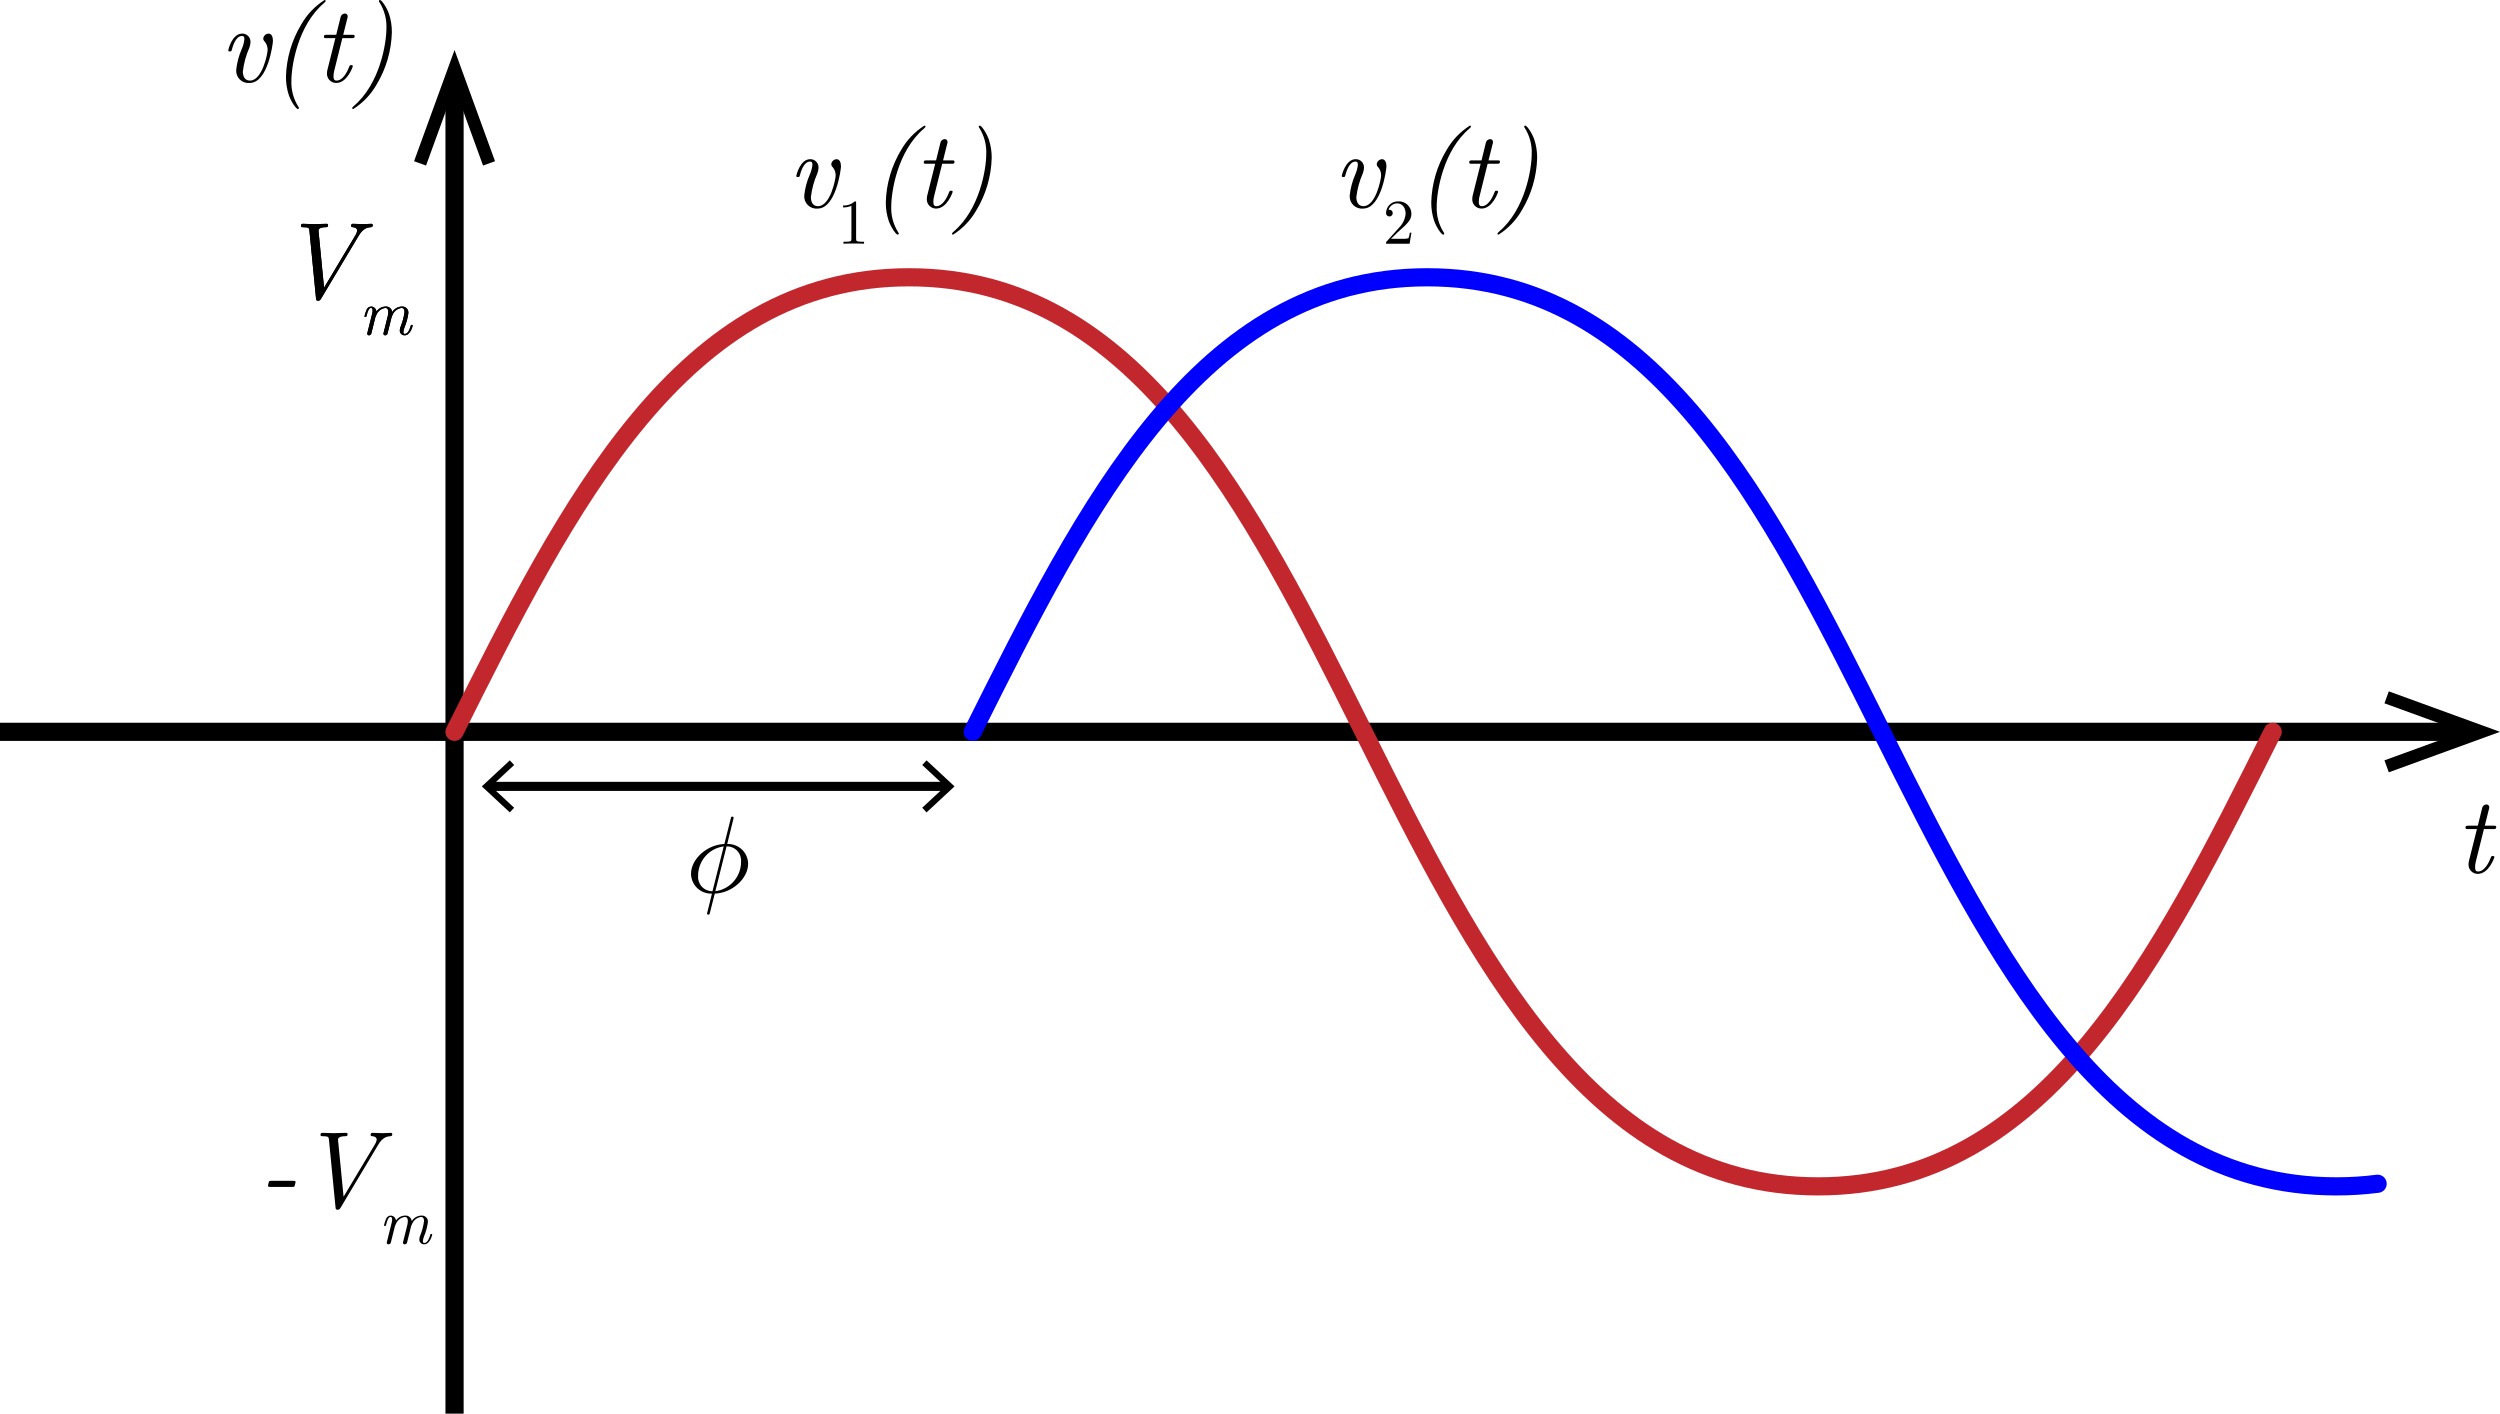
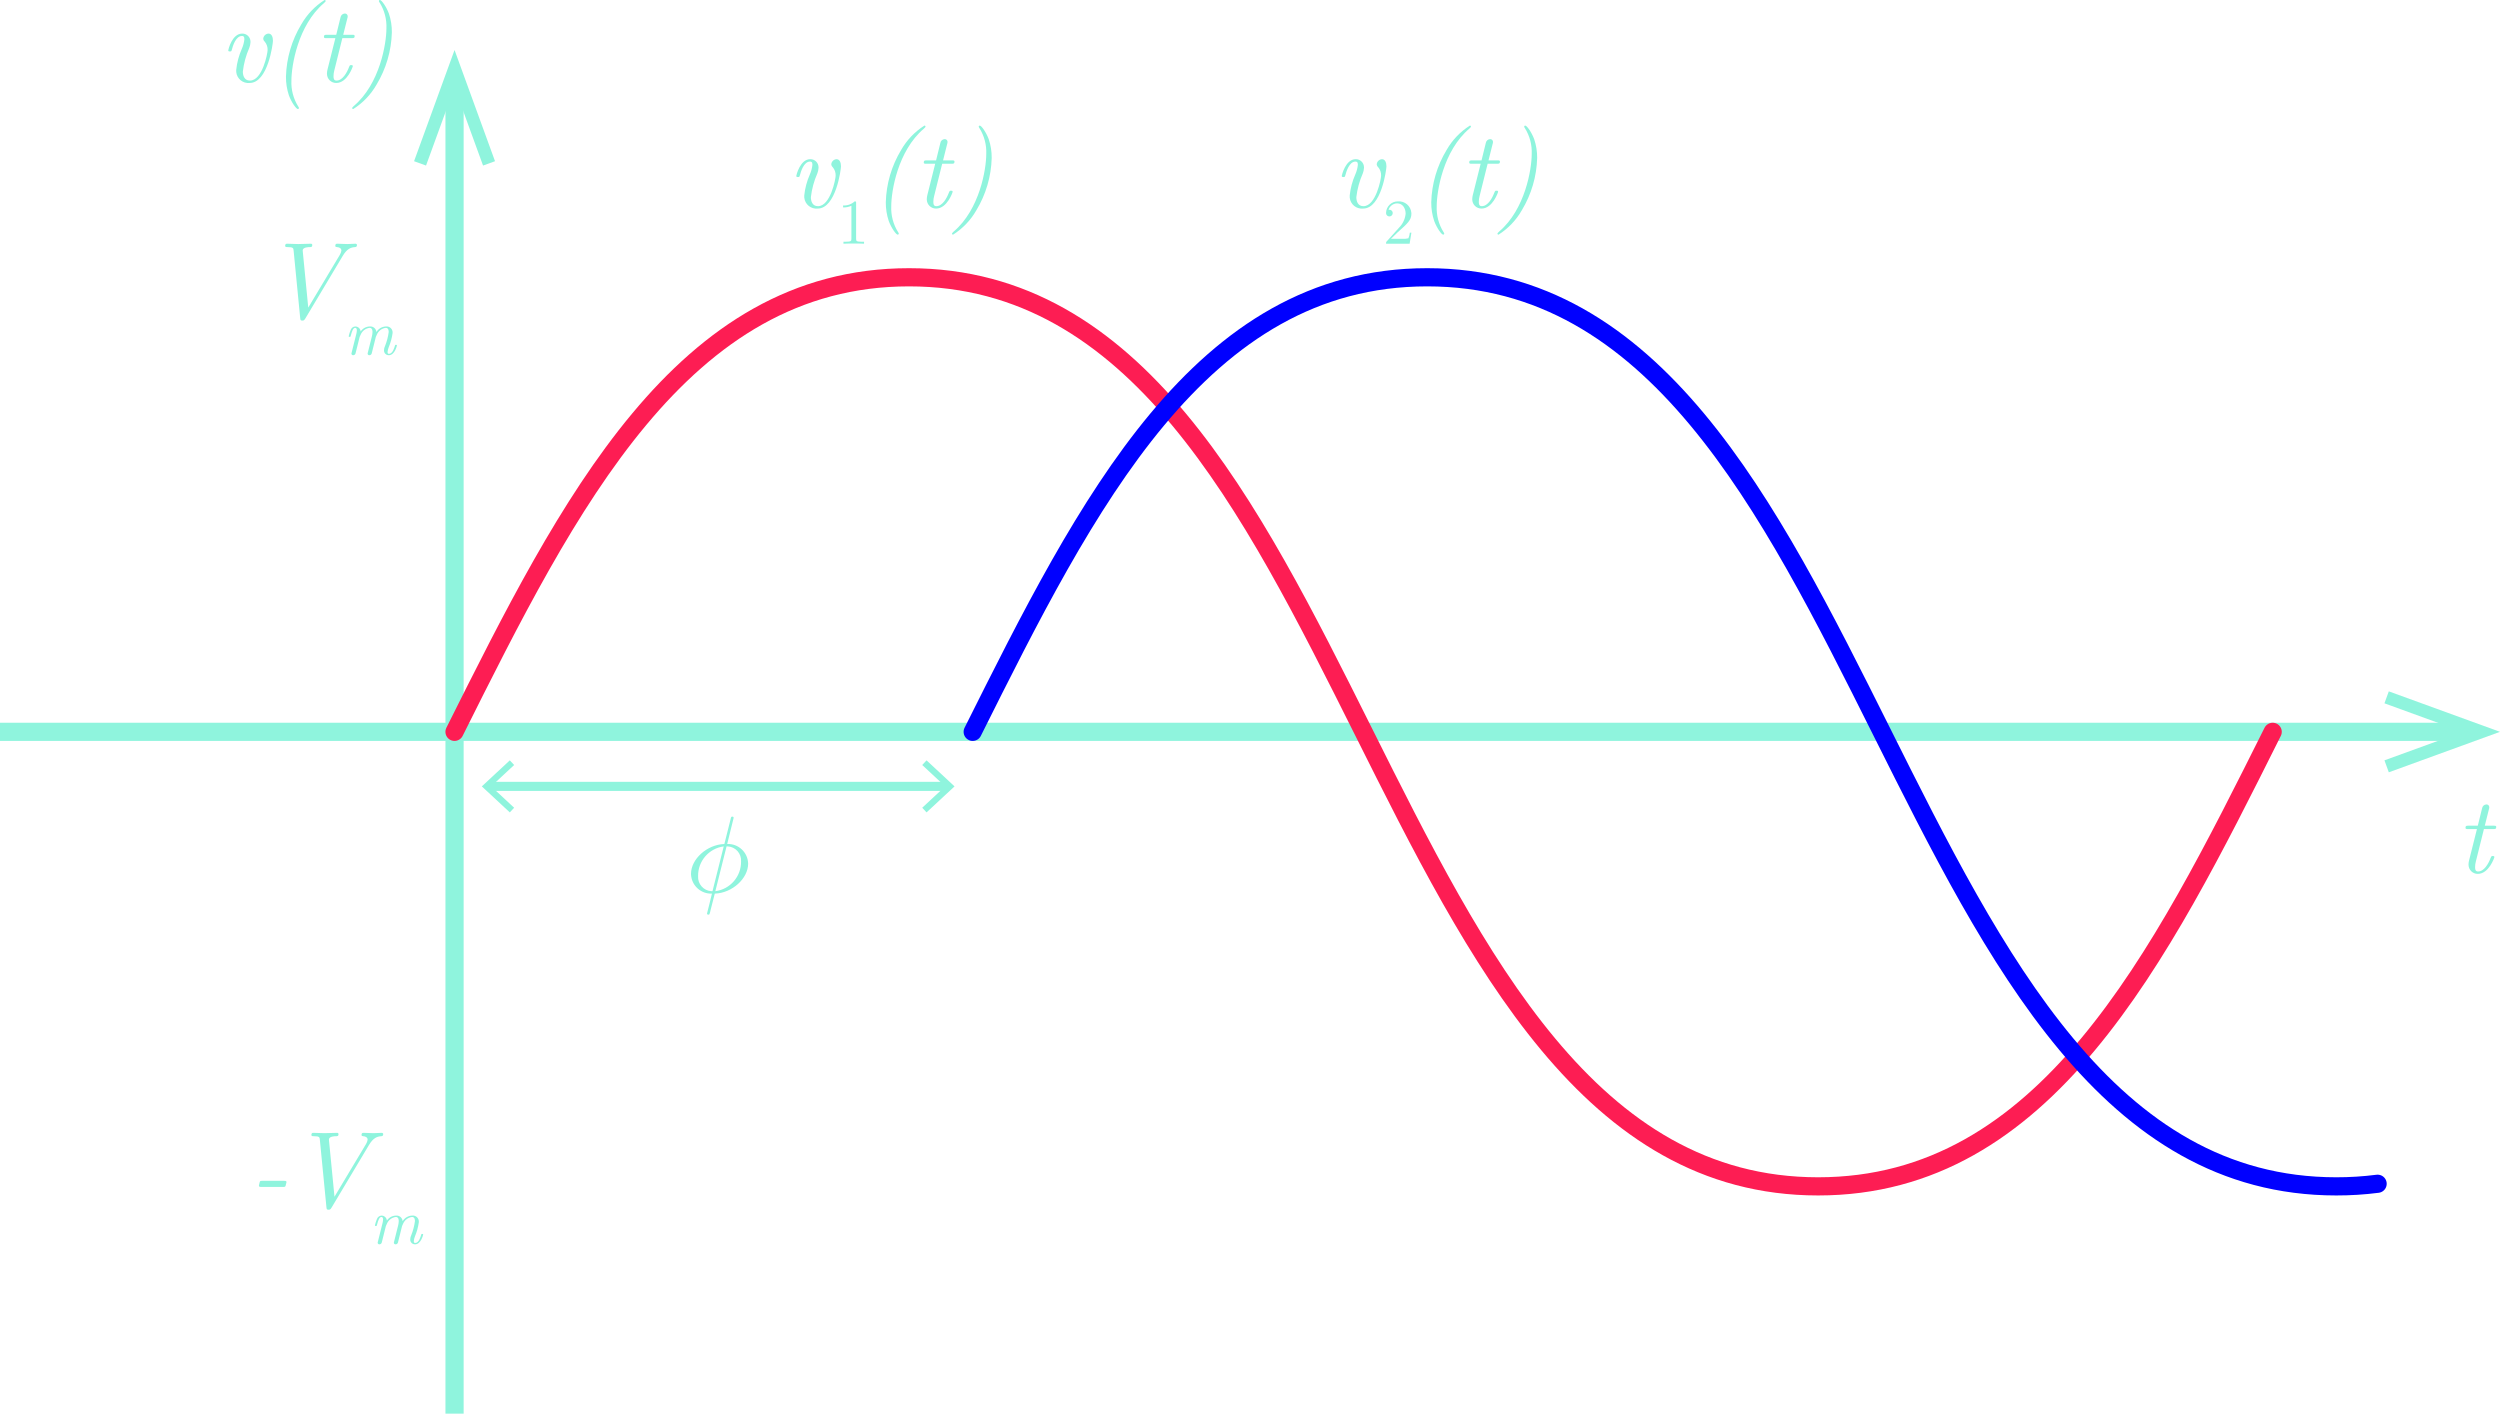
- <svg xmlns="http://www.w3.org/2000/svg" id="Layer_1" data-name="Layer 1" viewBox="0 0 275 155.501">
-   <defs>
-     <style>
-       .cls-1, .cls-2, .cls-3, .cls-4 {
-         fill: none;
-       }
- 
-       .cls-1, .cls-4 {
-         stroke: #000;
-         stroke-miterlimit: 10;
-       }
- 
-       .cls-1, .cls-2, .cls-3 {
-         stroke-width: 2px;
-       }
- 
-       .cls-2 {
-         stroke: #c1272d;
-       }
- 
-       .cls-2, .cls-3 {
-         stroke-linecap: round;
-         stroke-linejoin: round;
-       }
- 
-       .cls-3 {
-         stroke: blue;
-       }
-     </style>
-   </defs>
+ <svg xmlns="http://www.w3.org/2000/svg" version="1.1" id="Layer_1" x="0px" y="0px" viewBox="0 0 275 155.501" style="enable-background:new 0 0 275 155.501;" xml:space="preserve">
+   <style type="text/css">
+ 	.st0{fill:none;stroke:#8FF4DD;stroke-width:2;stroke-miterlimit:10;}
+ 	.st1{fill:#8FF4DD;}
+ 	.st2{fill:none;stroke:#FD1D53;stroke-width:2;stroke-linecap:round;stroke-linejoin:round;}
+ 	.st3{fill:none;stroke:#0000FF;stroke-width:2;stroke-linecap:round;stroke-linejoin:round;}
+ 	.st4{fill:none;stroke:#8FF4DD;stroke-miterlimit:10;}
+ </style>
  <g>
-     <path d="M40.779,44.491c-.444.036-.864.168-1.343.972l-4.114,6.884c-.132.216-.192.228-.336.228-.192,0-.204-.06-.228-.288l-.72-7.388c-.024-.3-.048-.408-.647-.408-.168,0-.288,0-.288-.144,0-.228.156-.228.216-.228.396,0,.815.036,1.223.036.456,0,.936-.036,1.379-.036a.144.144,0,0,1,.168.144c0,.228-.132.228-.3.228-.12,0-.756.012-.756.372l.612,6.284L39.112,45.355a1.247,1.247,0,0,0,.18-.48c0-.288-.288-.372-.48-.384-.096-.012-.192-.012-.192-.144,0-.228.144-.228.216-.228.348,0,.744.036,1.104.036.3,0,.624-.036.912-.036a.161.161,0,0,1,.156.132C41.007,44.479,40.875,44.479,40.779,44.491Z" transform="translate(0 -19.49902)" />
-     <path d="M44.509,56.384a.521.521,0,0,1-.531-.559,1.052,1.052,0,0,1,.112-.447,6.363,6.363,0,0,0,.405-1.544c0-.104,0-.461-.322-.461a1.232,1.232,0,0,0-.985.755,1.548,1.548,0,0,0-.174.503c-.035.154-.077.3-.112.454l-.28,1.118a.271.271,0,0,1-.251.182.183.183,0,0,1-.196-.182.344.344,0,0,1,.021-.098l.454-1.817a2.158,2.158,0,0,0,.063-.455c0-.104,0-.461-.321-.461a1.231,1.231,0,0,0-.985.755,1.533,1.533,0,0,0-.175.503c-.035.154-.077.3-.112.454l-.28,1.118a.271.271,0,0,1-.251.182.183.183,0,0,1-.196-.182.362.362,0,0,1,.021-.098l.524-2.097a1.57,1.57,0,0,0,.049-.356c0-.077,0-.279-.182-.279-.217,0-.35.342-.475.832-.035.154-.042.161-.133.161-.035,0-.105,0-.105-.07a3.93,3.93,0,0,1,.224-.706.564.564,0,0,1,.503-.37.592.592,0,0,1,.587.552,1.245,1.245,0,0,1,.999-.552.668.668,0,0,1,.734.615,1.285,1.285,0,0,1,1.048-.615.664.664,0,0,1,.734.727,6.072,6.072,0,0,1-.426,1.559,1.736,1.736,0,0,0-.126.524c0,.098.007.203.154.203.405,0,.594-.685.65-.874.028-.104.028-.119.119-.119.049,0,.105,0,.105.07C45.397,55.343,45.159,56.384,44.509,56.384Z" transform="translate(0 -19.49902)" />
+     <polyline class="st0" points="50,9.457 50,80.501 50,155.501  " />
+     <polygon class="st1" points="45.547,17.733 46.864,18.211 50,9.594 53.136,18.211 54.452,17.733 50,5.501  " />
  </g>
  <g>
-     <polyline class="cls-1" points="50 9.457 50 80.501 50 155.501" />
-     <polygon points="45.547 17.733 46.864 18.211 50 9.594 53.136 18.211 54.452 17.733 50 5.501 45.547 17.733" />
+     <line class="st0" x1="0" y1="80.501" x2="271.044" y2="80.501" />
+     <polygon class="st1" points="262.768,84.954 262.29,83.637 270.907,80.501 262.29,77.365 262.768,76.049 275,80.501     " />
+   </g>
+   <path class="st2" d="M49.996,80.501c12.5-25,24.999-50,49.998-50c49.999,0,49.999,100,99.999,100  c25.001,0,37.501-25,50.002-50" />
+   <g>
+     <path class="st1" d="M27.459,9.127c-0.738,0.075-1.397-0.462-1.472-1.2   c-0.008-0.079-0.009-0.159-0.003-0.239c0.082-0.795,0.288-1.572,0.611-2.303   c0.153-0.342,0.25-0.707,0.288-1.08c0-0.312-0.132-0.348-0.264-0.348   c-0.696,0-1.02,1.139-1.116,1.511c-0.048,0.167-0.06,0.192-0.216,0.192c-0.06,0-0.18,0-0.18-0.12   c0-0.072,0.419-1.847,1.535-1.847c0.496-0.009,0.905,0.387,0.914,0.883   c0.001,0.03-0,0.059-0.003,0.089c-0.011,0.206-0.056,0.408-0.132,0.6   c-0.365,0.827-0.603,1.705-0.708,2.603c0,0.396,0.132,0.996,0.78,0.996   c1.379,0,1.943-3.01,1.943-3.346c0.017-0.346-0.099-0.685-0.324-0.948   c-0.094-0.082-0.15-0.199-0.156-0.324c0.031-0.3,0.275-0.533,0.576-0.552   c0.348,0,0.492,0.372,0.492,0.792C30.025,4.797,29.473,9.127,27.459,9.127z" />
+     <path class="st1" d="M32.763,11.994c-0.168,0-0.684-0.696-0.983-1.5c-0.221-0.665-0.331-1.362-0.324-2.062   c0.055-2.033,0.638-4.017,1.691-5.757c0.621-1.086,1.498-2.004,2.555-2.675   c0.059-0.007,0.113,0.035,0.12,0.094c0.001,0.009,0.001,0.018-0,0.026   c0,0.036-0.012,0.048-0.18,0.216c-2.878,2.447-3.586,6.896-3.586,8.527   c-0.045,1.001,0.214,1.992,0.744,2.842c0.042,0.048,0.07,0.106,0.083,0.168   c0.004,0.063-0.044,0.116-0.106,0.12C32.772,11.994,32.767,11.994,32.763,11.994z" />
+     <path class="st1" d="M36.987,9.127c-0.559,0.006-1.016-0.442-1.022-1.001   c-0-0.026,0-0.052,0.002-0.078c0.005-0.138,0.025-0.275,0.06-0.408l0.863-3.442h-0.959   c-0.192,0-0.3,0-0.3-0.144c0-0.228,0.132-0.228,0.336-0.228h1.02l0.468-1.907   c0.033-0.237,0.229-0.418,0.468-0.432c0.165-0.013,0.31,0.111,0.323,0.276   c0.001,0.012,0.001,0.024,0.001,0.035c-0.001,0.086-0.017,0.171-0.048,0.252l-0.444,1.775h0.959   c0.192,0,0.3,0,0.3,0.144c0,0.228-0.132,0.228-0.336,0.228H37.658l-0.887,3.562   c-0.055,0.199-0.083,0.405-0.084,0.612c0,0.192,0,0.492,0.324,0.492c0.684,0,1.163-0.899,1.379-1.475   c0.096-0.216,0.096-0.228,0.24-0.228c0.084,0,0.18,0,0.18,0.12   C38.81,7.34,38.198,9.127,36.987,9.127z" />
+     <path class="st1" d="M41.415,9.319c-0.621,1.086-1.498,2.004-2.555,2.675   c-0.059,0.007-0.113-0.035-0.12-0.094c-0.001-0.009-0.001-0.018,0-0.026   c0-0.036,0.012-0.048,0.18-0.216c2.878-2.447,3.586-6.896,3.586-8.527   c0.045-1.001-0.214-1.992-0.744-2.842c-0.042-0.048-0.071-0.106-0.084-0.168   c-0.004-0.062,0.044-0.116,0.106-0.12c0.005-0,0.009-0,0.014,0c0.167,0,0.684,0.696,0.983,1.499   c0.221,0.665,0.33,1.362,0.324,2.063C43.05,5.595,42.467,7.579,41.415,9.319z" />
+   </g>
+   <path class="st1" d="M272.559,96.127c-0.559,0.006-1.016-0.443-1.022-1.002  c-0-0.026,0-0.052,0.002-0.077c0.005-0.138,0.025-0.275,0.061-0.408l0.863-3.442h-0.959  c-0.192,0-0.301,0-0.301-0.144c0-0.228,0.133-0.228,0.336-0.228h1.02l0.469-1.907  c0.032-0.237,0.228-0.418,0.467-0.432c0.166-0.013,0.31,0.11,0.324,0.276  c0.001,0.012,0.001,0.024,0.001,0.036c-0.001,0.086-0.017,0.171-0.048,0.252l-0.444,1.775h0.96  c0.192,0,0.3,0,0.3,0.144c0,0.228-0.132,0.228-0.336,0.228h-1.02l-0.887,3.562  c-0.055,0.199-0.083,0.405-0.084,0.612c0,0.192,0,0.492,0.323,0.492c0.684,0,1.163-0.899,1.38-1.475  c0.096-0.216,0.096-0.228,0.239-0.228c0.084,0,0.18,0,0.18,0.12  C274.382,94.34,273.771,96.127,272.559,96.127z" />
+   <g>
+     <path class="st1" d="M31.095,130.562H28.792c-0.216,0-0.312,0-0.312-0.156c0.018-0.122,0.046-0.242,0.084-0.359   c0.048-0.156,0.072-0.156,0.312-0.156h2.339c0.192,0,0.3,0,0.3,0.144   c-0.024,0.13-0.056,0.258-0.096,0.384C31.382,130.562,31.323,130.562,31.095,130.562z" />
+     <path class="st1" d="M41.927,124.984c-0.444,0.036-0.864,0.168-1.343,0.972l-4.114,6.884   c-0.132,0.216-0.192,0.228-0.336,0.228c-0.192,0-0.204-0.06-0.228-0.288l-0.72-7.388   c-0.024-0.3-0.048-0.408-0.647-0.408c-0.168,0-0.288,0-0.288-0.144c0-0.228,0.156-0.228,0.216-0.228   c0.396,0,0.815,0.036,1.223,0.036c0.456,0,0.936-0.036,1.379-0.036   c0.078-0.013,0.153,0.039,0.166,0.118c0.001,0.009,0.002,0.017,0.002,0.026   c0,0.228-0.132,0.228-0.3,0.228c-0.12,0-0.756,0.012-0.756,0.372l0.612,6.284l3.466-5.792   c0.093-0.146,0.154-0.309,0.18-0.48c0-0.288-0.288-0.372-0.48-0.384   c-0.096-0.012-0.192-0.012-0.192-0.144c0-0.228,0.144-0.228,0.216-0.228c0.348,0,0.744,0.036,1.104,0.036   c0.3,0,0.624-0.036,0.912-0.036c0.077,0.001,0.142,0.056,0.156,0.132   C42.155,124.973,42.023,124.973,41.927,124.984z" />
+     <path class="st1" d="M45.657,136.877c-0.287,0.006-0.526-0.221-0.532-0.509   c-0-0.017,0-0.033,0.001-0.05c0.004-0.156,0.042-0.308,0.112-0.447   c0.199-0.496,0.336-1.015,0.405-1.544c0-0.105,0-0.461-0.322-0.461   c-0.44,0.056-0.817,0.344-0.985,0.755c-0.087,0.156-0.146,0.326-0.174,0.503   c-0.035,0.154-0.077,0.3-0.112,0.454l-0.28,1.118c-0.038,0.107-0.138,0.18-0.251,0.182   c-0.101,0.007-0.188-0.069-0.195-0.17c-0-0.004-0-0.008-0-0.011   c0.002-0.033,0.009-0.066,0.021-0.098l0.454-1.817c0.037-0.149,0.058-0.301,0.063-0.455   c0-0.105,0-0.461-0.321-0.461c-0.441,0.056-0.817,0.344-0.985,0.755   c-0.087,0.156-0.146,0.326-0.175,0.503c-0.035,0.154-0.077,0.3-0.112,0.454l-0.28,1.118   c-0.038,0.107-0.138,0.18-0.251,0.182c-0.101,0.007-0.188-0.069-0.195-0.17   c-0-0.004-0-0.008-0-0.011c0.002-0.033,0.01-0.066,0.021-0.098l0.524-2.097   c0.03-0.117,0.046-0.236,0.049-0.356c0-0.077,0-0.279-0.182-0.279c-0.217,0-0.35,0.342-0.475,0.832   c-0.035,0.154-0.042,0.161-0.133,0.161c-0.035,0-0.105,0-0.105-0.07   c0.052-0.242,0.127-0.478,0.224-0.706c0.078-0.213,0.276-0.359,0.503-0.37   c0.31,0.002,0.567,0.243,0.587,0.552c0.224-0.335,0.596-0.541,0.999-0.552   c0.367-0.038,0.695,0.229,0.732,0.596c0.001,0.006,0.001,0.012,0.002,0.018   c0.224-0.368,0.618-0.598,1.048-0.615c0.364-0.04,0.693,0.222,0.733,0.587   c0.005,0.046,0.005,0.093,0.001,0.14c-0.072,0.536-0.215,1.06-0.426,1.559   c-0.069,0.167-0.112,0.344-0.126,0.524c0,0.098,0.007,0.203,0.154,0.203   c0.405,0,0.594-0.685,0.65-0.874c0.028-0.104,0.028-0.119,0.119-0.119c0.049,0,0.105,0,0.105,0.07   C46.545,135.836,46.307,136.877,45.657,136.877z" />
  </g>
  <g>
-     <line class="cls-1" y1="80.501" x2="271.044" y2="80.501" />
-     <polygon points="262.768 84.954 262.29 83.637 270.907 80.501 262.29 77.365 262.768 76.049 275 80.501 262.768 84.954" />
+     <path class="st1" d="M89.943,22.943c-0.738,0.075-1.397-0.462-1.472-1.2   c-0.008-0.079-0.009-0.159-0.003-0.239c0.082-0.795,0.288-1.572,0.611-2.303   c0.153-0.342,0.25-0.707,0.288-1.08c0-0.312-0.132-0.348-0.264-0.348   c-0.696,0-1.02,1.139-1.116,1.511c-0.048,0.167-0.06,0.192-0.216,0.192   c-0.06,0-0.18,0-0.18-0.12c0-0.072,0.419-1.847,1.535-1.847   c0.496-0.009,0.905,0.387,0.914,0.883c0.001,0.03-0,0.059-0.003,0.089   c-0.011,0.206-0.056,0.408-0.132,0.6c-0.365,0.827-0.603,1.705-0.708,2.603   c0,0.396,0.132,0.996,0.78,0.996c1.379,0,1.943-3.01,1.943-3.346   c0.017-0.346-0.099-0.685-0.324-0.948c-0.094-0.082-0.15-0.199-0.156-0.324   c0.031-0.3,0.275-0.533,0.576-0.552c0.348,0,0.492,0.372,0.492,0.791   C92.509,18.614,91.958,22.943,89.943,22.943z" />
+     <path class="st1" d="M93.913,26.787c-0.279,0-0.887,0-1.132,0.021v-0.217h0.224   c0.629,0,0.65-0.083,0.65-0.335v-3.62c-0.288,0.129-0.601,0.191-0.916,0.182v-0.217   c0.467,0.029,0.926-0.132,1.272-0.447c0.161,0,0.161,0.014,0.161,0.182v3.92   c0,0.259,0.021,0.335,0.65,0.335h0.224v0.217C94.8,26.787,94.192,26.787,93.913,26.787z" />
+     <path class="st1" d="M98.745,25.81c-0.168,0-0.684-0.696-0.983-1.5c-0.221-0.665-0.331-1.362-0.324-2.062   c0.055-2.033,0.638-4.017,1.691-5.757c0.621-1.086,1.498-2.004,2.555-2.675   c0.059-0.007,0.113,0.035,0.12,0.094c0.001,0.009,0.001,0.018-0,0.026   c0,0.036-0.012,0.048-0.18,0.216c-2.878,2.447-3.586,6.896-3.586,8.527   c-0.045,1.001,0.214,1.992,0.744,2.842c0.042,0.048,0.07,0.106,0.084,0.168   c0.004,0.063-0.044,0.116-0.106,0.12C98.754,25.81,98.75,25.81,98.745,25.81z" />
+     <path class="st1" d="M102.969,22.943c-0.559,0.006-1.016-0.442-1.022-1.001   c-0-0.026,0-0.052,0.002-0.078c0.005-0.138,0.025-0.275,0.06-0.408l0.863-3.442h-0.959   c-0.192,0-0.3,0-0.3-0.144c0-0.228,0.132-0.228,0.336-0.228h1.02l0.468-1.907   c0.033-0.237,0.229-0.418,0.468-0.432c0.165-0.013,0.31,0.111,0.323,0.276   c0.001,0.012,0.001,0.024,0.001,0.035c-0.001,0.086-0.017,0.171-0.048,0.252l-0.444,1.775h0.959   c0.192,0,0.3,0,0.3,0.144c0,0.228-0.132,0.228-0.336,0.228h-1.02l-0.887,3.562   c-0.055,0.199-0.083,0.405-0.084,0.612c0,0.192,0,0.492,0.324,0.492c0.684,0,1.163-0.899,1.379-1.475   c0.096-0.216,0.096-0.228,0.24-0.228c0.084,0,0.18,0,0.18,0.12   C104.792,21.156,104.181,22.943,102.969,22.943z" />
+     <path class="st1" d="M107.397,23.135c-0.621,1.086-1.498,2.004-2.555,2.675   c-0.059,0.007-0.113-0.035-0.12-0.094c-0.001-0.009-0.001-0.018,0-0.026   c0-0.036,0.012-0.048,0.18-0.216c2.878-2.447,3.586-6.896,3.586-8.527   c0.045-1.001-0.214-1.992-0.744-2.842c-0.042-0.048-0.071-0.106-0.084-0.168   c-0.004-0.062,0.044-0.116,0.106-0.12c0.005-0,0.009-0,0.014,0c0.167,0,0.684,0.696,0.983,1.499   c0.221,0.665,0.33,1.362,0.324,2.063C109.032,19.411,108.45,21.395,107.397,23.135z" />
  </g>
-   <path class="cls-2" d="M49.996,100c12.5-25,24.999-50,49.998-50,50,0,50,100,99.999,100,25.001,0,37.501-25,50.002-50" transform="translate(0 -19.49902)" />
+   <path class="st3" d="M106.996,80.501c12.5-25,24.999-50,49.998-50c50,0,50,100,99.999,100  c1.519,0.002,3.037-0.094,4.544-0.287" />
  <g>
-     <path d="M27.459,28.626a1.343,1.343,0,0,1-1.475-1.439,7.633,7.633,0,0,1,.611-2.303,3.535,3.535,0,0,0,.288-1.08c0-.312-.132-.348-.264-.348-.696,0-1.02,1.139-1.116,1.511-.048.167-.06.192-.216.192-.06,0-.18,0-.18-.12,0-.072.419-1.847,1.535-1.847a.898.898,0,0,1,.911.972,1.903,1.903,0,0,1-.132.6,9.044,9.044,0,0,0-.708,2.603c0,.396.132.996.78.996,1.379,0,1.943-3.01,1.943-3.346a1.355,1.355,0,0,0-.324-.948.462.462,0,0,1-.156-.324.616.616,0,0,1,.576-.552c.348,0,.492.372.492.792C30.025,24.296,29.473,28.626,27.459,28.626Z" transform="translate(0 -19.49902)" />
-     <path d="M32.763,31.493c-.168,0-.684-.696-.983-1.5a6.357,6.357,0,0,1-.324-2.062,11.737,11.737,0,0,1,1.691-5.757A7.687,7.687,0,0,1,35.701,19.499a.108.108,0,0,1,.12.12c0,.036-.012.048-.18.216-2.878,2.447-3.586,6.896-3.586,8.527a4.956,4.956,0,0,0,.744,2.842.374.374,0,0,1,.083.168A.113.113,0,0,1,32.763,31.493Z" transform="translate(0 -19.49902)" />
-     <path d="M36.987,28.626a1.011,1.011,0,0,1-1.02-1.079,1.844,1.844,0,0,1,.06-.408l.863-3.442h-.959c-.192,0-.3,0-.3-.144,0-.228.132-.228.336-.228h1.02l.468-1.907a.501.501,0,0,1,.468-.432.301.301,0,0,1,.324.312.73.73,0,0,1-.048.252l-.444,1.775h.959c.192,0,.3,0,.3.144,0,.228-.132.228-.336.228H37.658l-.887,3.562a2.348,2.348,0,0,0-.084.612c0,.192,0,.492.324.492.684,0,1.163-.899,1.379-1.475.096-.216.096-.228.24-.228.084,0,.18,0,.18.12C38.81,26.839,38.198,28.626,36.987,28.626Z" transform="translate(0 -19.49902)" />
-     <path d="M41.415,28.818a7.692,7.692,0,0,1-2.555,2.675.108.108,0,0,1-.12-.12c0-.036.012-.048.18-.216,2.878-2.447,3.586-6.896,3.586-8.527a4.96,4.96,0,0,0-.744-2.842.373.373,0,0,1-.084-.168.113.113,0,0,1,.12-.12c.167,0,.684.696.983,1.499a6.362,6.362,0,0,1,.324,2.063A11.743,11.743,0,0,1,41.415,28.818Z" transform="translate(0 -19.49902)" />
+     <line class="st4" x1="53.759" y1="86.501" x2="104.241" y2="86.501" />
+     <polygon class="st1" points="56.079,89.364 56.556,88.851 54.028,86.502 56.556,84.151 56.079,83.639 53,86.502  " />
+     <polygon class="st1" points="101.921,89.364 101.444,88.851 103.972,86.502 101.444,84.151 101.921,83.639 105,86.502  " />
  </g>
-   <path d="M272.559,115.626a1.012,1.012,0,0,1-1.02-1.079,1.866,1.866,0,0,1,.061-.408l.863-3.442h-.959c-.192,0-.301,0-.301-.144,0-.228.133-.228.336-.228h1.02l.469-1.907a.5.5,0,0,1,.467-.432.301.301,0,0,1,.324.312.73.73,0,0,1-.048.252l-.444,1.775h.96c.192,0,.3,0,.3.144,0,.228-.132.228-.336.228h-1.02l-.887,3.562a2.348,2.348,0,0,0-.084.612c0,.192,0,.492.323.492.684,0,1.163-.899,1.38-1.475.096-.216.096-.228.239-.228.084,0,.18,0,.18.12C274.382,113.839,273.771,115.626,272.559,115.626Z" transform="translate(0 -19.49902)" />
+   <path class="st1" d="M78.626,98.297l-0.455,1.787c-0.031,0.163-0.075,0.324-0.132,0.479  c-0.03,0.035-0.075,0.053-0.12,0.048c-0.061,0-0.145-0.012-0.145-0.132  c0-0.036,0.12-0.492,0.265-1.055l0.275-1.127c-1.218,0.052-2.249-0.893-2.301-2.112  c-0.001-0.02-0.001-0.04-0.002-0.059c0-1.631,1.763-3.226,3.67-3.286l0.695-2.771  c0.049-0.204,0.061-0.24,0.181-0.24c0.069-0.01,0.133,0.038,0.142,0.107  c0.001,0.004,0.001,0.008,0.001,0.013l-0.036,0.168l-0.672,2.723c1.218-0.052,2.248,0.893,2.301,2.111  c0.001,0.02,0.001,0.04,0.002,0.06C82.296,96.618,80.558,98.237,78.626,98.297z M76.791,96.378  c-0.054,0.858,0.598,1.598,1.457,1.652c0.042,0.003,0.084,0.004,0.126,0.003l1.235-4.929  c-1.635,0.218-2.847,1.626-2.818,3.275V96.378z M79.922,93.103l-1.235,4.929  c1.637-0.216,2.854-1.623,2.83-3.274c0.057-0.856-0.59-1.595-1.446-1.652  c-0.05-0.003-0.099-0.004-0.149-0.003L79.922,93.103z" />
  <g>
-     <path d="M40.779,44.491c-.444.036-.864.168-1.343.972l-4.114,6.884c-.132.216-.192.228-.336.228-.192,0-.204-.06-.228-.288l-.72-7.388c-.024-.3-.048-.408-.647-.408-.168,0-.288,0-.288-.144,0-.228.156-.228.216-.228.396,0,.815.036,1.223.036.456,0,.936-.036,1.379-.036a.144.144,0,0,1,.168.144c0,.228-.132.228-.3.228-.12,0-.756.012-.756.372l.612,6.284L39.112,45.355a1.247,1.247,0,0,0,.18-.48c0-.288-.288-.372-.48-.384-.096-.012-.192-.012-.192-.144,0-.228.144-.228.216-.228.348,0,.744.036,1.104.036.3,0,.624-.036.912-.036a.161.161,0,0,1,.156.132C41.007,44.479,40.875,44.479,40.779,44.491Z" transform="translate(0 -19.49902)" />
-     <path d="M44.509,56.384a.521.521,0,0,1-.531-.559,1.052,1.052,0,0,1,.112-.447,6.363,6.363,0,0,0,.405-1.544c0-.104,0-.461-.322-.461a1.232,1.232,0,0,0-.985.755,1.548,1.548,0,0,0-.174.503c-.035.154-.077.3-.112.454l-.28,1.118a.271.271,0,0,1-.251.182.183.183,0,0,1-.196-.182.344.344,0,0,1,.021-.098l.454-1.817a2.158,2.158,0,0,0,.063-.455c0-.104,0-.461-.321-.461a1.231,1.231,0,0,0-.985.755,1.533,1.533,0,0,0-.175.503c-.035.154-.077.3-.112.454l-.28,1.118a.271.271,0,0,1-.251.182.183.183,0,0,1-.196-.182.362.362,0,0,1,.021-.098l.524-2.097a1.57,1.57,0,0,0,.049-.356c0-.077,0-.279-.182-.279-.217,0-.35.342-.475.832-.035.154-.042.161-.133.161-.035,0-.105,0-.105-.07a3.93,3.93,0,0,1,.224-.706.564.564,0,0,1,.503-.37.592.592,0,0,1,.587.552,1.245,1.245,0,0,1,.999-.552.668.668,0,0,1,.734.615,1.285,1.285,0,0,1,1.048-.615.664.664,0,0,1,.734.727,6.072,6.072,0,0,1-.426,1.559,1.736,1.736,0,0,0-.126.524c0,.098.007.203.154.203.405,0,.594-.685.65-.874.028-.104.028-.119.119-.119.049,0,.105,0,.105.07C45.397,55.343,45.159,56.384,44.509,56.384Z" transform="translate(0 -19.49902)" />
+     <path class="st1" d="M149.943,22.943c-0.738,0.075-1.397-0.462-1.472-1.2   c-0.008-0.079-0.009-0.159-0.003-0.239c0.082-0.795,0.288-1.572,0.611-2.303   c0.153-0.342,0.25-0.707,0.288-1.08c0-0.312-0.132-0.348-0.264-0.348   c-0.696,0-1.02,1.139-1.116,1.511c-0.048,0.167-0.06,0.192-0.216,0.192   c-0.06,0-0.18,0-0.18-0.12c0-0.072,0.419-1.847,1.535-1.847c0.496-0.009,0.905,0.387,0.914,0.883   c0.001,0.03-0,0.059-0.003,0.089c-0.011,0.206-0.056,0.408-0.132,0.6   c-0.365,0.827-0.603,1.705-0.708,2.603c0,0.396,0.132,0.996,0.78,0.996   c1.379,0,1.943-3.01,1.943-3.346c0.017-0.346-0.099-0.685-0.324-0.948   c-0.094-0.082-0.15-0.199-0.156-0.324c0.031-0.3,0.275-0.533,0.576-0.552   c0.348,0,0.492,0.372,0.492,0.791C152.509,18.614,151.958,22.943,149.943,22.943z" />
+     <path class="st1" d="M155.059,26.808h-2.593c0-0.168,0-0.182,0.077-0.259l1.342-1.495   c0.418-0.413,0.678-0.96,0.734-1.545c0-0.573-0.301-1.139-0.937-1.139   c-0.435,0.009-0.816,0.296-0.943,0.712c0.03-0.007,0.06-0.01,0.091-0.007   c0.195-0.009,0.361,0.141,0.37,0.336c0,0.009,0.001,0.018,0,0.027   c0.002,0.203-0.161,0.369-0.364,0.371c-0.203,0.002-0.369-0.161-0.371-0.364   c-0-0.009,0-0.019,0.001-0.028c0.015-0.709,0.598-1.273,1.307-1.265   c0.756-0.06,1.417,0.504,1.477,1.26c0.003,0.032,0.004,0.064,0.004,0.096   c0,0.699-0.419,1.077-1.509,2.041l-0.741,0.72h1.258c0.223,0.014,0.447-0.005,0.664-0.056   c0.08-0.199,0.132-0.408,0.154-0.622h0.174L155.059,26.808z" />
+     <path class="st1" d="M158.745,25.81c-0.168,0-0.684-0.696-0.983-1.5c-0.221-0.665-0.331-1.362-0.324-2.062   c0.055-2.033,0.638-4.017,1.691-5.757c0.621-1.086,1.498-2.004,2.555-2.675   c0.059-0.007,0.113,0.035,0.12,0.094c0.001,0.009,0.001,0.018-0,0.026   c0,0.036-0.012,0.048-0.18,0.216c-2.878,2.447-3.586,6.896-3.586,8.527   c-0.045,1.001,0.214,1.992,0.744,2.842c0.042,0.048,0.07,0.106,0.084,0.168   c0.004,0.063-0.044,0.116-0.106,0.12C158.754,25.81,158.75,25.81,158.745,25.81z" />
+     <path class="st1" d="M162.969,22.943c-0.559,0.006-1.016-0.442-1.022-1.001   c-0-0.026,0-0.052,0.002-0.078c0.005-0.138,0.025-0.275,0.06-0.408l0.863-3.442h-0.959   c-0.192,0-0.3,0-0.3-0.144c0-0.228,0.132-0.228,0.336-0.228h1.02l0.468-1.907   c0.033-0.237,0.229-0.418,0.468-0.432c0.166-0.013,0.31,0.111,0.323,0.276   c0.001,0.012,0.001,0.024,0.001,0.035c-0.001,0.086-0.017,0.171-0.048,0.252l-0.444,1.775h0.959   c0.192,0,0.3,0,0.3,0.144c0,0.228-0.132,0.228-0.336,0.228h-1.02l-0.887,3.562   c-0.055,0.199-0.083,0.405-0.084,0.612c0,0.192,0,0.492,0.324,0.492c0.684,0,1.163-0.899,1.379-1.475   c0.096-0.216,0.096-0.228,0.24-0.228c0.084,0,0.18,0,0.18,0.12   C164.792,21.156,164.181,22.943,162.969,22.943z" />
+     <path class="st1" d="M167.397,23.135c-0.621,1.086-1.498,2.004-2.555,2.675   c-0.059,0.007-0.113-0.035-0.12-0.094c-0.001-0.009-0.001-0.018,0-0.026   c0-0.036,0.012-0.048,0.18-0.216c2.878-2.447,3.586-6.896,3.586-8.527   c0.045-1.001-0.214-1.992-0.744-2.842c-0.042-0.048-0.071-0.106-0.084-0.168   c-0.004-0.062,0.044-0.116,0.106-0.12c0.005-0,0.009-0,0.014,0c0.167,0,0.684,0.696,0.983,1.499   c0.221,0.665,0.33,1.362,0.324,2.063C169.032,19.411,168.45,21.395,167.397,23.135z" />
  </g>
  <g>
-     <path d="M32.095,150.061H29.792c-.216,0-.312,0-.312-.156a2.214,2.214,0,0,1,.084-.359c.048-.156.072-.156.312-.156h2.339c.192,0,.3,0,.3.144a2.995,2.995,0,0,1-.096.384C32.382,150.061,32.323,150.061,32.095,150.061Z" transform="translate(0 -19.49902)" />
-     <path d="M42.927,144.483c-.444.036-.864.168-1.343.972l-4.114,6.884c-.132.216-.192.228-.336.228-.192,0-.204-.06-.228-.288l-.72-7.388c-.024-.3-.048-.408-.647-.408-.168,0-.288,0-.288-.144,0-.228.156-.228.216-.228.396,0,.815.036,1.223.036.456,0,.936-.036,1.379-.036a.144.144,0,0,1,.168.144c0,.228-.132.228-.3.228-.12,0-.756.012-.756.372l.612,6.284,3.466-5.792a1.247,1.247,0,0,0,.18-.48c0-.288-.288-.372-.48-.384-.096-.012-.192-.012-.192-.144,0-.228.144-.228.216-.228.348,0,.744.036,1.104.036.3,0,.624-.036.912-.036a.161.161,0,0,1,.156.132C43.155,144.472,43.023,144.472,42.927,144.483Z" transform="translate(0 -19.49902)" />
-     <path d="M46.657,156.376a.521.521,0,0,1-.531-.559,1.052,1.052,0,0,1,.112-.447,6.363,6.363,0,0,0,.405-1.544c0-.104,0-.461-.322-.461a1.232,1.232,0,0,0-.985.755,1.548,1.548,0,0,0-.174.503c-.035.154-.077.3-.112.454l-.28,1.118a.271.271,0,0,1-.251.182.183.183,0,0,1-.196-.182.344.344,0,0,1,.021-.098l.454-1.817a2.158,2.158,0,0,0,.063-.455c0-.104,0-.461-.321-.461a1.231,1.231,0,0,0-.985.755,1.533,1.533,0,0,0-.175.503c-.035.154-.077.3-.112.454l-.28,1.118a.271.271,0,0,1-.251.182.183.183,0,0,1-.196-.182.362.362,0,0,1,.021-.098L43.086,154a1.57,1.57,0,0,0,.049-.356c0-.077,0-.279-.182-.279-.217,0-.35.342-.475.832-.035.154-.042.161-.133.161-.035,0-.105,0-.105-.07a3.93,3.93,0,0,1,.224-.706.564.564,0,0,1,.503-.37.592.592,0,0,1,.587.552,1.245,1.245,0,0,1,.999-.552.668.668,0,0,1,.734.615,1.285,1.285,0,0,1,1.048-.615.664.664,0,0,1,.734.727,6.072,6.072,0,0,1-.426,1.559,1.736,1.736,0,0,0-.126.524c0,.098.007.203.154.203.405,0,.594-.685.65-.874.028-.104.028-.119.119-.119.049,0,.105,0,.105.07C47.545,155.335,47.307,156.376,46.657,156.376Z" transform="translate(0 -19.49902)" />
-   </g>
-   <g>
-     <path d="M89.943,42.442a1.343,1.343,0,0,1-1.475-1.439,7.633,7.633,0,0,1,.611-2.303,3.535,3.535,0,0,0,.288-1.08c0-.312-.132-.348-.264-.348-.696,0-1.02,1.139-1.116,1.511-.048.167-.06.192-.216.192-.06,0-.18,0-.18-.12,0-.072.419-1.847,1.535-1.847a.898.898,0,0,1,.911.972,1.903,1.903,0,0,1-.132.6,9.044,9.044,0,0,0-.708,2.603c0,.396.132.996.78.996,1.379,0,1.943-3.01,1.943-3.346a1.355,1.355,0,0,0-.324-.948.462.462,0,0,1-.156-.324.616.616,0,0,1,.576-.552c.348,0,.492.372.492.791C92.509,38.113,91.958,42.442,89.943,42.442Z" transform="translate(0 -19.49902)" />
-     <path d="M93.913,46.286c-.279,0-.887,0-1.132.021v-.217h.224c.629,0,.65-.083.65-.335V42.134a2.089,2.089,0,0,1-.916.182v-.217a1.727,1.727,0,0,0,1.272-.447c.161,0,.161.014.161.182v3.92c0,.259.021.335.65.335h.224v.217C94.8,46.286,94.192,46.286,93.913,46.286Z" transform="translate(0 -19.49902)" />
-     <path d="M98.745,45.309c-.168,0-.684-.696-.983-1.5a6.357,6.357,0,0,1-.324-2.062,11.737,11.737,0,0,1,1.691-5.757,7.687,7.687,0,0,1,2.555-2.675.108.108,0,0,1,.12.12c0,.036-.012.048-.18.216-2.878,2.447-3.586,6.896-3.586,8.527a4.956,4.956,0,0,0,.744,2.842.374.374,0,0,1,.084.168A.113.113,0,0,1,98.745,45.309Z" transform="translate(0 -19.49902)" />
-     <path d="M102.969,42.442a1.011,1.011,0,0,1-1.02-1.079,1.844,1.844,0,0,1,.06-.408l.863-3.442h-.959c-.192,0-.3,0-.3-.144,0-.228.132-.228.336-.228h1.02l.468-1.907a.501.501,0,0,1,.468-.432.301.301,0,0,1,.324.312.73.73,0,0,1-.048.252l-.444,1.775h.959c.192,0,.3,0,.3.144,0,.228-.132.228-.336.228h-1.02l-.887,3.562a2.348,2.348,0,0,0-.084.612c0,.192,0,.492.324.492.684,0,1.163-.899,1.379-1.475.096-.216.096-.228.24-.228.084,0,.18,0,.18.12C104.792,40.655,104.181,42.442,102.969,42.442Z" transform="translate(0 -19.49902)" />
-     <path d="M107.397,42.634a7.692,7.692,0,0,1-2.555,2.675.108.108,0,0,1-.12-.12c0-.036.012-.048.18-.216,2.878-2.447,3.586-6.896,3.586-8.527a4.96,4.96,0,0,0-.744-2.842.373.373,0,0,1-.084-.168.113.113,0,0,1,.12-.12c.167,0,.684.696.983,1.499a6.362,6.362,0,0,1,.324,2.063A11.743,11.743,0,0,1,107.397,42.634Z" transform="translate(0 -19.49902)" />
-   </g>
-   <path class="cls-3" d="M106.996,100c12.5-25,24.999-50,49.998-50,50,0,50,100,99.999,100a35.509,35.509,0,0,0,4.544-.287" transform="translate(0 -19.49902)" />
-   <g>
-     <line class="cls-4" x1="53.759" y1="86.501" x2="104.241" y2="86.501" />
-     <polygon points="56.079 89.364 56.556 88.851 54.028 86.502 56.556 84.151 56.079 83.639 53 86.502 56.079 89.364" />
-     <polygon points="101.921 89.364 101.444 88.851 103.972 86.502 101.444 84.151 101.921 83.639 105 86.502 101.921 89.364" />
-   </g>
-   <path d="M78.626,117.796,78.171,119.583a3.052,3.052,0,0,1-.132.479.14.14,0,0,1-.12.048c-.061,0-.145-.012-.145-.132,0-.036.12-.492.265-1.055l.275-1.127a2.208,2.208,0,0,1-2.303-2.171c0-1.631,1.763-3.226,3.67-3.286l.695-2.771c.049-.204.061-.24.181-.24a.126.126,0,0,1,.144.12l-.036.168-.672,2.723a2.208,2.208,0,0,1,2.303,2.171C82.296,116.117,80.558,117.736,78.626,117.796Zm-1.835-1.919a1.557,1.557,0,0,0,1.583,1.655l1.235-4.929A3.247,3.247,0,0,0,76.791,115.877Zm3.131-3.274-1.235,4.929a3.256,3.256,0,0,0,2.83-3.274A1.553,1.553,0,0,0,79.922,112.603Z" transform="translate(0 -19.49902)" />
-   <g>
-     <path d="M149.943,42.442a1.343,1.343,0,0,1-1.475-1.439,7.633,7.633,0,0,1,.611-2.303,3.535,3.535,0,0,0,.288-1.08c0-.312-.132-.348-.264-.348-.696,0-1.02,1.139-1.116,1.511-.048.167-.06.192-.216.192-.06,0-.18,0-.18-.12,0-.072.419-1.847,1.535-1.847a.898.898,0,0,1,.911.972,1.903,1.903,0,0,1-.132.6,9.044,9.044,0,0,0-.708,2.603c0,.396.132.996.78.996,1.379,0,1.943-3.01,1.943-3.346a1.355,1.355,0,0,0-.324-.948.462.462,0,0,1-.156-.324.616.616,0,0,1,.576-.552c.348,0,.492.372.492.791C152.509,38.113,151.958,42.442,149.943,42.442Z" transform="translate(0 -19.49902)" />
-     <path d="M155.059,46.307h-2.593c0-.168,0-.182.077-.259l1.342-1.495a2.505,2.505,0,0,0,.734-1.545c0-.573-.301-1.139-.937-1.139a1.007,1.007,0,0,0-.943.712.271.271,0,0,1,.091-.007.353.353,0,0,1,.37.363.367.367,0,1,1-.733-.021,1.291,1.291,0,0,1,1.307-1.265,1.373,1.373,0,0,1,1.481,1.355c0,.699-.419,1.077-1.509,2.041l-.741.72h1.258a2.27,2.27,0,0,0,.664-.056,2.305,2.305,0,0,0,.154-.622h.174Z" transform="translate(0 -19.49902)" />
-     <path d="M158.745,45.309c-.168,0-.684-.696-.983-1.5a6.357,6.357,0,0,1-.324-2.062,11.737,11.737,0,0,1,1.691-5.757,7.687,7.687,0,0,1,2.555-2.675.108.108,0,0,1,.12.12c0,.036-.012.048-.18.216-2.878,2.447-3.586,6.896-3.586,8.527a4.956,4.956,0,0,0,.744,2.842.374.374,0,0,1,.084.168A.113.113,0,0,1,158.745,45.309Z" transform="translate(0 -19.49902)" />
-     <path d="M162.969,42.442a1.011,1.011,0,0,1-1.02-1.079,1.844,1.844,0,0,1,.06-.408l.863-3.442h-.959c-.192,0-.3,0-.3-.144,0-.228.132-.228.336-.228h1.02l.468-1.907a.501.501,0,0,1,.468-.432.301.301,0,0,1,.324.312.73.73,0,0,1-.048.252l-.444,1.775h.959c.192,0,.3,0,.3.144,0,.228-.132.228-.336.228h-1.02l-.887,3.562a2.348,2.348,0,0,0-.084.612c0,.192,0,.492.324.492.684,0,1.163-.899,1.379-1.475.096-.216.096-.228.24-.228.084,0,.18,0,.18.12C164.792,40.655,164.181,42.442,162.969,42.442Z" transform="translate(0 -19.49902)" />
-     <path d="M167.397,42.634a7.692,7.692,0,0,1-2.555,2.675.108.108,0,0,1-.12-.12c0-.036.012-.048.18-.216,2.878-2.447,3.586-6.896,3.586-8.527a4.96,4.96,0,0,0-.744-2.842.373.373,0,0,1-.084-.168.113.113,0,0,1,.12-.12c.167,0,.684.696.983,1.499a6.362,6.362,0,0,1,.324,2.063A11.743,11.743,0,0,1,167.397,42.634Z" transform="translate(0 -19.49902)" />
+     <path class="st1" d="M39.041,27.181c-0.444,0.036-0.864,0.168-1.343,0.972l-4.114,6.884   c-0.132,0.216-0.192,0.228-0.336,0.228c-0.192,0-0.204-0.06-0.228-0.288l-0.72-7.388   c-0.024-0.3-0.048-0.408-0.647-0.408c-0.168,0-0.288,0-0.288-0.144c0-0.228,0.156-0.228,0.216-0.228   c0.396,0,0.815,0.036,1.223,0.036c0.456,0,0.936-0.036,1.379-0.036   c0.078-0.013,0.153,0.039,0.166,0.118c0.001,0.009,0.002,0.017,0.002,0.026   c0,0.228-0.132,0.228-0.3,0.228c-0.12,0-0.756,0.012-0.756,0.372l0.612,6.284l3.466-5.792   c0.093-0.146,0.154-0.309,0.18-0.48c0-0.288-0.288-0.372-0.48-0.384   c-0.096-0.012-0.192-0.012-0.192-0.144c0-0.228,0.144-0.228,0.216-0.228c0.348,0,0.744,0.036,1.104,0.036   c0.3,0,0.624-0.036,0.912-0.036c0.077,0.001,0.142,0.056,0.156,0.132   C39.269,27.169,39.137,27.169,39.041,27.181z" />
+     <path class="st1" d="M42.771,39.074c-0.287,0.006-0.526-0.221-0.532-0.509   c-0-0.017,0-0.033,0.001-0.05c0.004-0.156,0.042-0.308,0.112-0.447   c0.199-0.496,0.336-1.015,0.405-1.544c0-0.105,0-0.461-0.322-0.461   c-0.44,0.056-0.817,0.344-0.985,0.755c-0.087,0.156-0.146,0.326-0.174,0.503   c-0.035,0.154-0.077,0.3-0.112,0.454l-0.28,1.118c-0.038,0.107-0.138,0.18-0.251,0.182   c-0.101,0.007-0.188-0.069-0.195-0.17c-0-0.004-0-0.008-0-0.011   c0.002-0.033,0.009-0.066,0.021-0.098l0.454-1.817c0.037-0.149,0.058-0.301,0.063-0.455   c0-0.105,0-0.461-0.321-0.461c-0.441,0.056-0.817,0.344-0.985,0.755   c-0.087,0.156-0.146,0.326-0.175,0.503c-0.035,0.154-0.077,0.3-0.112,0.454l-0.28,1.118   c-0.038,0.107-0.138,0.18-0.251,0.182c-0.101,0.007-0.188-0.069-0.195-0.17   c-0-0.004-0-0.008-0-0.011c0.002-0.033,0.01-0.066,0.021-0.098l0.524-2.097   c0.03-0.117,0.046-0.236,0.049-0.356c0-0.077,0-0.279-0.182-0.279c-0.217,0-0.35,0.342-0.475,0.832   c-0.035,0.154-0.042,0.161-0.133,0.161c-0.035,0-0.105,0-0.105-0.07   c0.052-0.242,0.127-0.478,0.224-0.706c0.078-0.213,0.276-0.359,0.503-0.37   c0.31,0.002,0.567,0.243,0.587,0.552c0.224-0.335,0.596-0.541,0.999-0.552   c0.367-0.038,0.695,0.229,0.732,0.596c0.001,0.006,0.001,0.012,0.002,0.018   c0.224-0.368,0.618-0.598,1.048-0.615c0.364-0.04,0.693,0.222,0.733,0.587   c0.005,0.046,0.005,0.093,0.001,0.14c-0.072,0.536-0.215,1.06-0.426,1.559   c-0.069,0.167-0.112,0.344-0.126,0.524c0,0.098,0.007,0.203,0.154,0.203   c0.405,0,0.594-0.685,0.65-0.874c0.028-0.104,0.028-0.119,0.119-0.119c0.049,0,0.105,0,0.105,0.07   C43.659,38.033,43.421,39.074,42.771,39.074z" />
  </g>
</svg>
